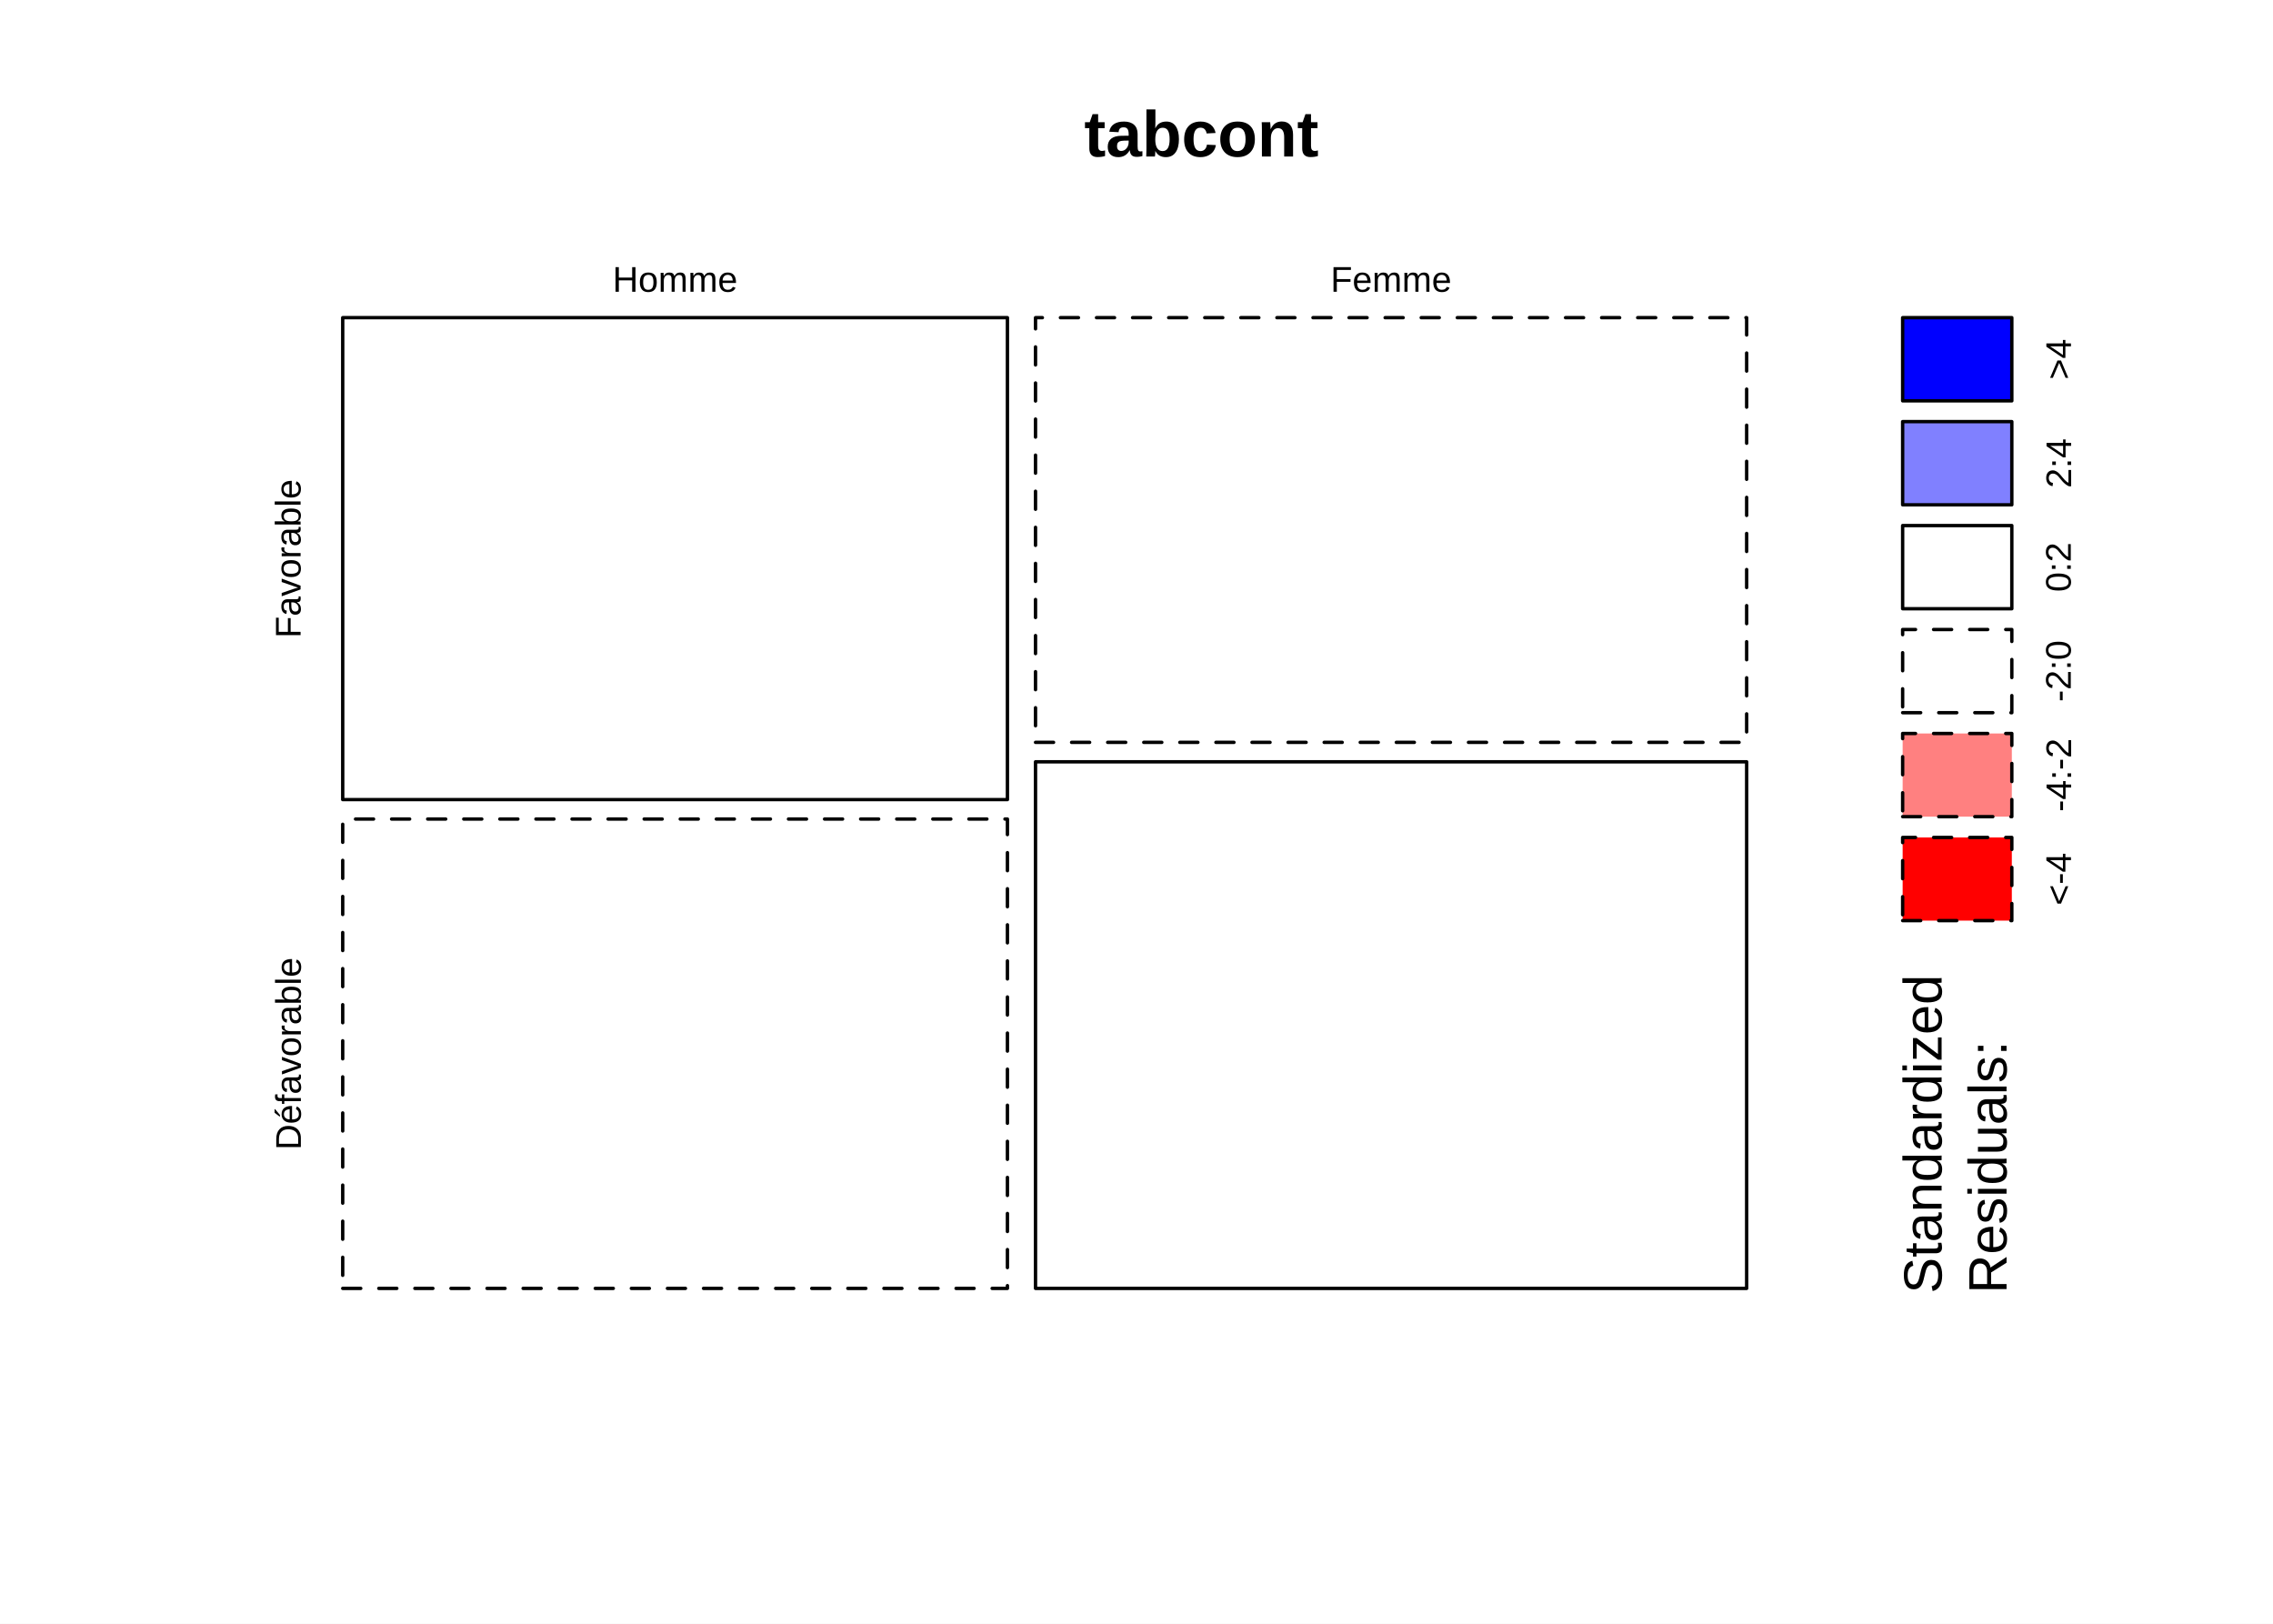
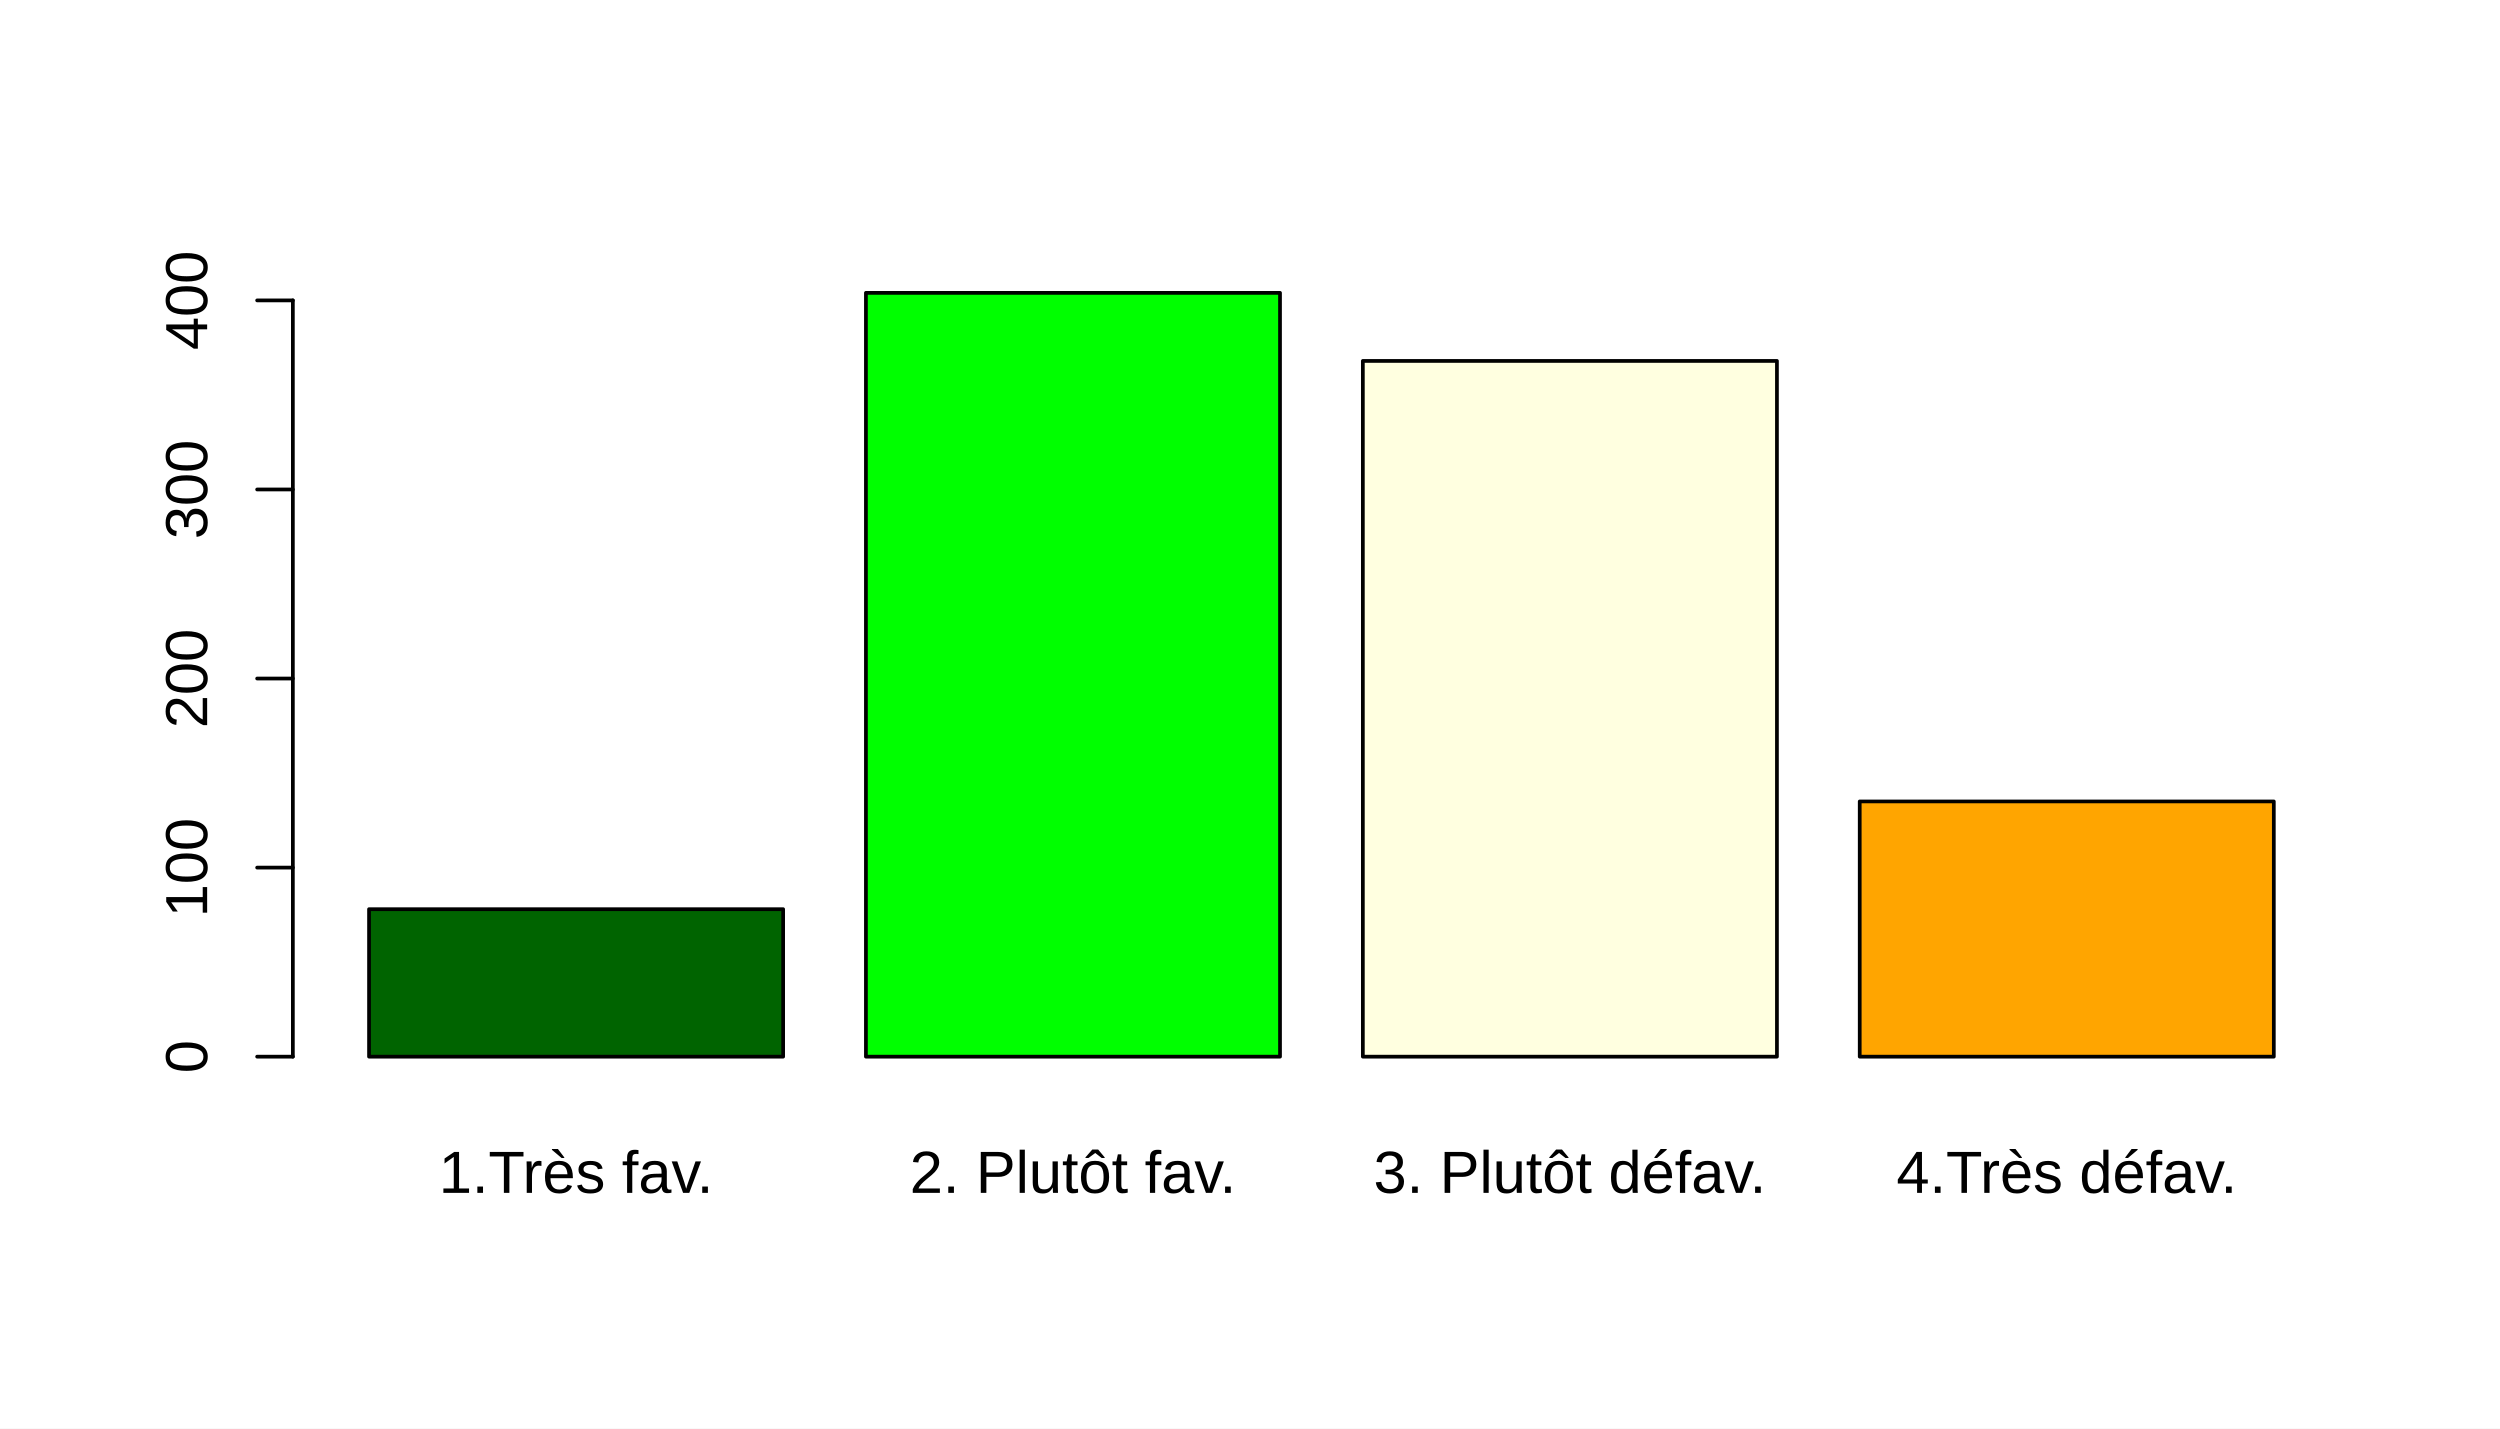
- <svg xmlns="http://www.w3.org/2000/svg" class="svglite" width="504.00pt" height="360.00pt" viewBox="0 0 504.00 360.00">
+ <svg xmlns="http://www.w3.org/2000/svg" class="svglite" width="504.00pt" height="288.00pt" viewBox="0 0 504.00 288.00">
  <defs>
    <style type="text/css">
    .svglite line, .svglite polyline, .svglite polygon, .svglite path, .svglite rect, .svglite circle {
      fill: none;
      stroke: #000000;
      stroke-linecap: round;
      stroke-linejoin: round;
      stroke-miterlimit: 10.00;
    }
    .svglite text {
      white-space: pre;
    }
  </style>
  </defs>
  <rect width="100%" height="100%" style="stroke: none; fill: #FFFFFF;" />
  <defs>
-     <clipPath id="cpMC4wMHw1MDQuMDB8MC4wMHwzNjAuMDA=">
-       <rect x="0.00" y="0.00" width="504.00" height="360.00" />
+     <clipPath id="cpMC4wMHw1MDQuMDB8MC4wMHwyODguMDA=">
+       <rect x="0.00" y="0.00" width="504.00" height="288.00" />
    </clipPath>
  </defs>
-   <g clip-path="url(#cpMC4wMHw1MDQuMDB8MC4wMHwzNjAuMDA=)">
- </g>
-   <defs>
-     <clipPath id="cpNTkuMDR8NDczLjc2fDU5LjA0fDI4Ni41Ng==">
-       <rect x="59.04" y="59.04" width="414.72" height="227.52" />
-     </clipPath>
-   </defs>
-   <g clip-path="url(#cpNTkuMDR8NDczLjc2fDU5LjA0fDI4Ni41Ng==)">
-     <text transform="translate(430.52,286.79) rotate(-90)" style="font-size: 12.00px; font-family: &quot;Arial&quot;;" textLength="70.72px" lengthAdjust="spacingAndGlyphs">Standardized</text>
-     <text transform="translate(444.92,286.79) rotate(-90)" style="font-size: 12.00px; font-family: &quot;Arial&quot;;" textLength="56.02px" lengthAdjust="spacingAndGlyphs">Residuals:</text>
-     <polygon points="421.88,204.11 446.09,204.11 446.09,185.67 421.88,185.67 " style="stroke-width: 0.75; stroke-dasharray: 4.00,4.00; fill: #FF0000;" />
-     <polygon points="421.88,181.06 446.09,181.06 446.09,162.62 421.88,162.62 " style="stroke-width: 0.75; stroke-dasharray: 4.00,4.00; fill: #FF8080;" />
-     <polygon points="421.88,158.01 446.09,158.01 446.09,139.57 421.88,139.57 " style="stroke-width: 0.75; stroke-dasharray: 4.00,4.00; fill: #FFFFFF;" />
-     <polygon points="421.88,134.96 446.09,134.96 446.09,116.52 421.88,116.52 " style="stroke-width: 0.75; fill: #FFFFFF;" />
-     <polygon points="421.88,111.92 446.09,111.92 446.09,93.48 421.88,93.48 " style="stroke-width: 0.75; fill: #8080FF;" />
-     <polygon points="421.88,88.87 446.09,88.87 446.09,70.43 421.88,70.43 " style="stroke-width: 0.75; fill: #0000FF;" />
-   </g>
-   <g clip-path="url(#cpMC4wMHw1MDQuMDB8MC4wMHwzNjAuMDA=)">
-     <text transform="translate(459.20,194.89) rotate(-90)" text-anchor="middle" style="font-size: 7.92px; font-family: &quot;Arial&quot;;" textLength="11.65px" lengthAdjust="spacingAndGlyphs">&lt;-4</text>
-     <text transform="translate(459.24,171.84) rotate(-90)" text-anchor="middle" style="font-size: 7.92px; font-family: &quot;Arial&quot;;" textLength="16.26px" lengthAdjust="spacingAndGlyphs">-4:-2</text>
-     <text transform="translate(459.16,148.79) rotate(-90)" text-anchor="middle" style="font-size: 7.92px; font-family: &quot;Arial&quot;;" textLength="13.63px" lengthAdjust="spacingAndGlyphs">-2:0</text>
-     <text transform="translate(459.16,125.74) rotate(-90)" text-anchor="middle" style="font-size: 7.92px; font-family: &quot;Arial&quot;;" textLength="10.99px" lengthAdjust="spacingAndGlyphs">0:2</text>
-     <text transform="translate(459.24,102.70) rotate(-90)" text-anchor="middle" style="font-size: 7.92px; font-family: &quot;Arial&quot;;" textLength="10.99px" lengthAdjust="spacingAndGlyphs">2:4</text>
-     <text transform="translate(459.20,79.65) rotate(-90)" text-anchor="middle" style="font-size: 7.92px; font-family: &quot;Arial&quot;;" textLength="9.01px" lengthAdjust="spacingAndGlyphs">&gt;4</text>
-     <text x="266.40" y="34.70" text-anchor="middle" style="font-size: 14.40px; font-weight: bold; font-family: &quot;Arial&quot;;" textLength="51.98px" lengthAdjust="spacingAndGlyphs">tabcont</text>
-     <text x="149.69" y="64.69" text-anchor="middle" style="font-size: 7.92px; font-family: &quot;Arial&quot;;" textLength="27.68px" lengthAdjust="spacingAndGlyphs">Homme</text>
-     <text x="308.45" y="64.69" text-anchor="middle" style="font-size: 7.92px; font-family: &quot;Arial&quot;;" textLength="26.81px" lengthAdjust="spacingAndGlyphs">Femme</text>
-     <text transform="translate(66.65,123.86) rotate(-90)" text-anchor="middle" style="font-size: 7.92px; font-family: &quot;Arial&quot;;" textLength="35.17px" lengthAdjust="spacingAndGlyphs">Favorable</text>
-     <text transform="translate(66.71,233.62) rotate(-90)" text-anchor="middle" style="font-size: 7.92px; font-family: &quot;Arial&quot;;" textLength="42.65px" lengthAdjust="spacingAndGlyphs">Défavorable</text>
-   </g>
-   <g clip-path="url(#cpNTkuMDR8NDczLjc2fDU5LjA0fDI4Ni41Ng==)">
-     <polygon points="75.99,177.28 223.38,177.28 223.38,70.43 75.99,70.43 " style="stroke-width: 0.75; fill: #FFFFFF;" />
-     <polygon points="75.99,285.65 223.38,285.65 223.38,181.59 75.99,181.59 " style="stroke-width: 0.75; stroke-dasharray: 4.00,4.00; fill: #FFFFFF;" />
-     <polygon points="229.61,164.59 387.29,164.59 387.29,70.43 229.61,70.43 " style="stroke-width: 0.75; stroke-dasharray: 4.00,4.00; fill: #FFFFFF;" />
-     <polygon points="229.61,285.65 387.29,285.65 387.29,168.90 229.61,168.90 " style="stroke-width: 0.75; fill: #FFFFFF;" />
+   <g clip-path="url(#cpMC4wMHw1MDQuMDB8MC4wMHwyODguMDA=)">
+     <rect x="74.40" y="183.29" width="83.48" height="29.73" style="stroke-width: 0.75; fill: #006400;" />
+     <rect x="174.57" y="59.04" width="83.48" height="153.98" style="stroke-width: 0.75; fill: #00FF00;" />
+     <rect x="274.75" y="72.76" width="83.48" height="140.26" style="stroke-width: 0.75; fill: #FFFFE0;" />
+     <rect x="374.92" y="161.57" width="83.48" height="51.45" style="stroke-width: 0.75; fill: #FFA500;" />
+     <text x="116.14" y="240.48" text-anchor="middle" style="font-size: 12.00px; font-family: &quot;Arial&quot;;" textLength="56.68px" lengthAdjust="spacingAndGlyphs">1.Très fav.</text>
+     <text x="216.31" y="240.48" text-anchor="middle" style="font-size: 12.00px; font-family: &quot;Arial&quot;;" textLength="66.70px" lengthAdjust="spacingAndGlyphs">2. Plutôt fav.</text>
+     <text x="316.49" y="240.48" text-anchor="middle" style="font-size: 12.00px; font-family: &quot;Arial&quot;;" textLength="80.05px" lengthAdjust="spacingAndGlyphs">3. Plutôt défav.</text>
+     <text x="416.66" y="240.48" text-anchor="middle" style="font-size: 12.00px; font-family: &quot;Arial&quot;;" textLength="70.03px" lengthAdjust="spacingAndGlyphs">4.Très défav.</text>
+     <line x1="59.04" y1="213.02" x2="59.04" y2="60.56" style="stroke-width: 0.75;" />
+     <line x1="59.04" y1="213.02" x2="51.84" y2="213.02" style="stroke-width: 0.75;" />
+     <line x1="59.04" y1="174.91" x2="51.84" y2="174.91" style="stroke-width: 0.75;" />
+     <line x1="59.04" y1="136.79" x2="51.84" y2="136.79" style="stroke-width: 0.75;" />
+     <line x1="59.04" y1="98.68" x2="51.84" y2="98.68" style="stroke-width: 0.75;" />
+     <line x1="59.04" y1="60.56" x2="51.84" y2="60.56" style="stroke-width: 0.75;" />
+     <text transform="translate(41.76,213.02) rotate(-90)" text-anchor="middle" style="font-size: 12.00px; font-family: &quot;Arial&quot;;" textLength="6.67px" lengthAdjust="spacingAndGlyphs">0</text>
+     <text transform="translate(41.76,174.91) rotate(-90)" text-anchor="middle" style="font-size: 12.00px; font-family: &quot;Arial&quot;;" textLength="20.02px" lengthAdjust="spacingAndGlyphs">100</text>
+     <text transform="translate(41.76,136.79) rotate(-90)" text-anchor="middle" style="font-size: 12.00px; font-family: &quot;Arial&quot;;" textLength="20.02px" lengthAdjust="spacingAndGlyphs">200</text>
+     <text transform="translate(41.76,98.68) rotate(-90)" text-anchor="middle" style="font-size: 12.00px; font-family: &quot;Arial&quot;;" textLength="20.02px" lengthAdjust="spacingAndGlyphs">300</text>
+     <text transform="translate(41.76,60.56) rotate(-90)" text-anchor="middle" style="font-size: 12.00px; font-family: &quot;Arial&quot;;" textLength="20.02px" lengthAdjust="spacingAndGlyphs">400</text>
  </g>
</svg>
